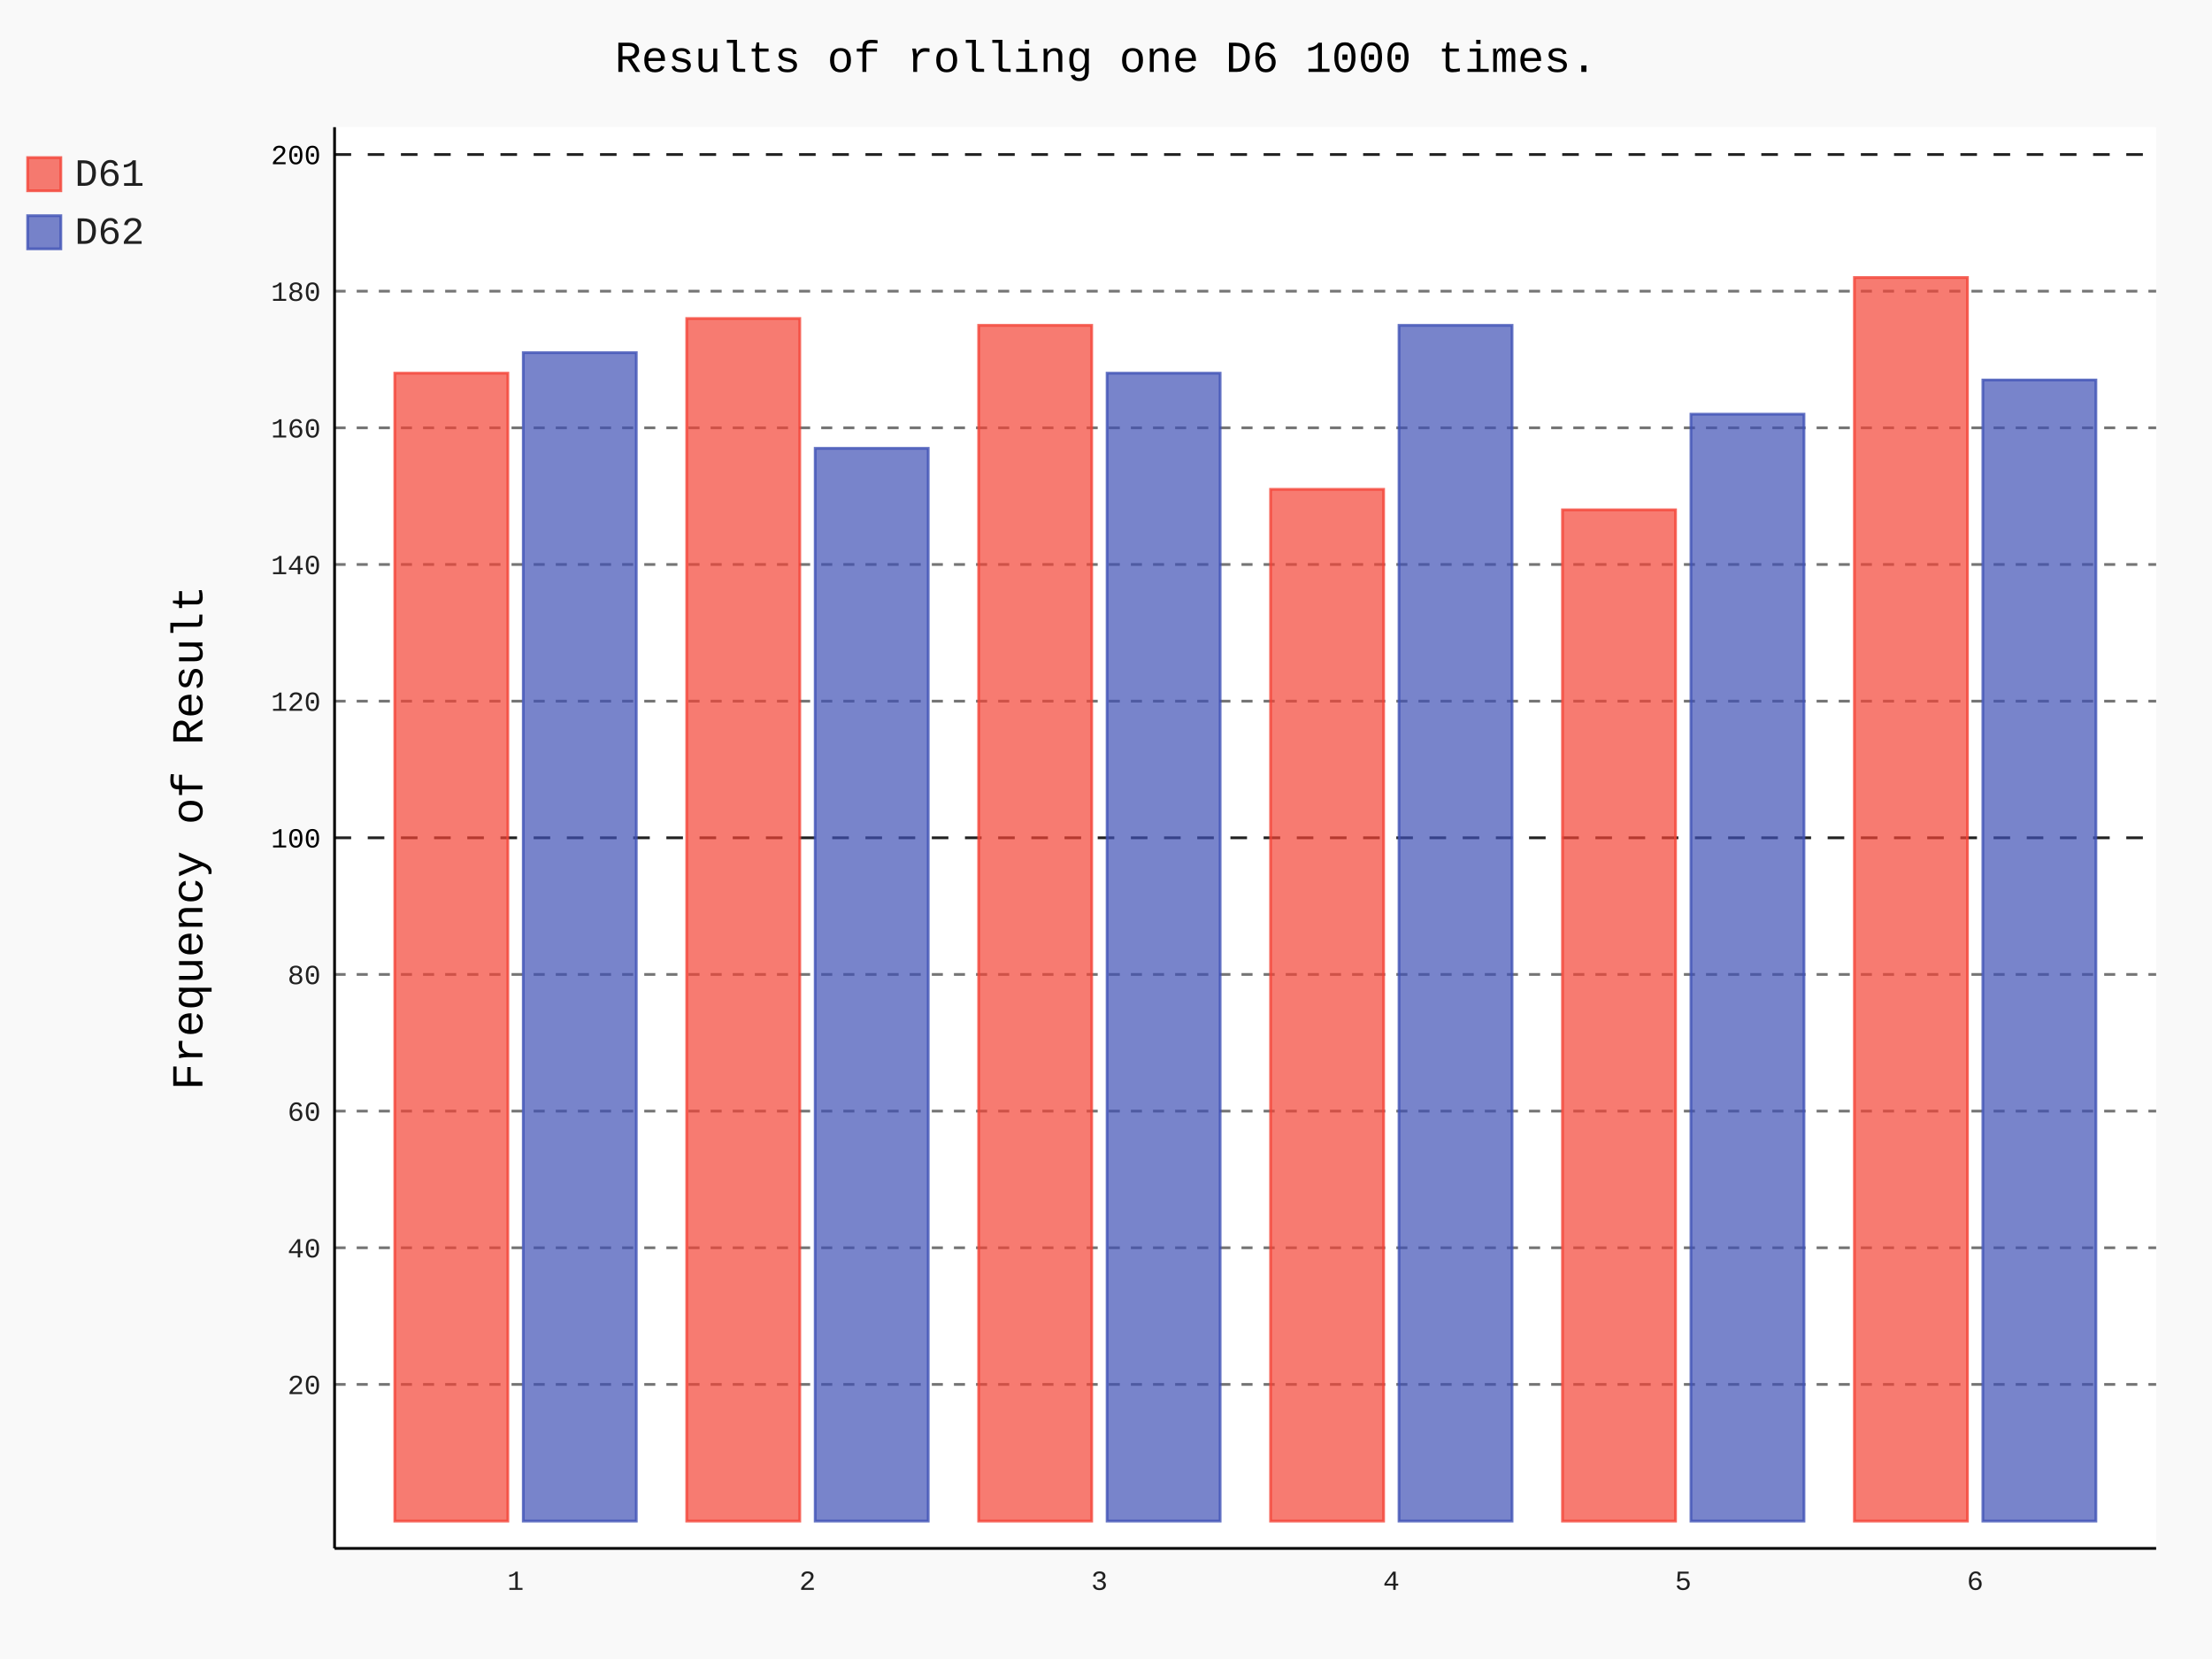
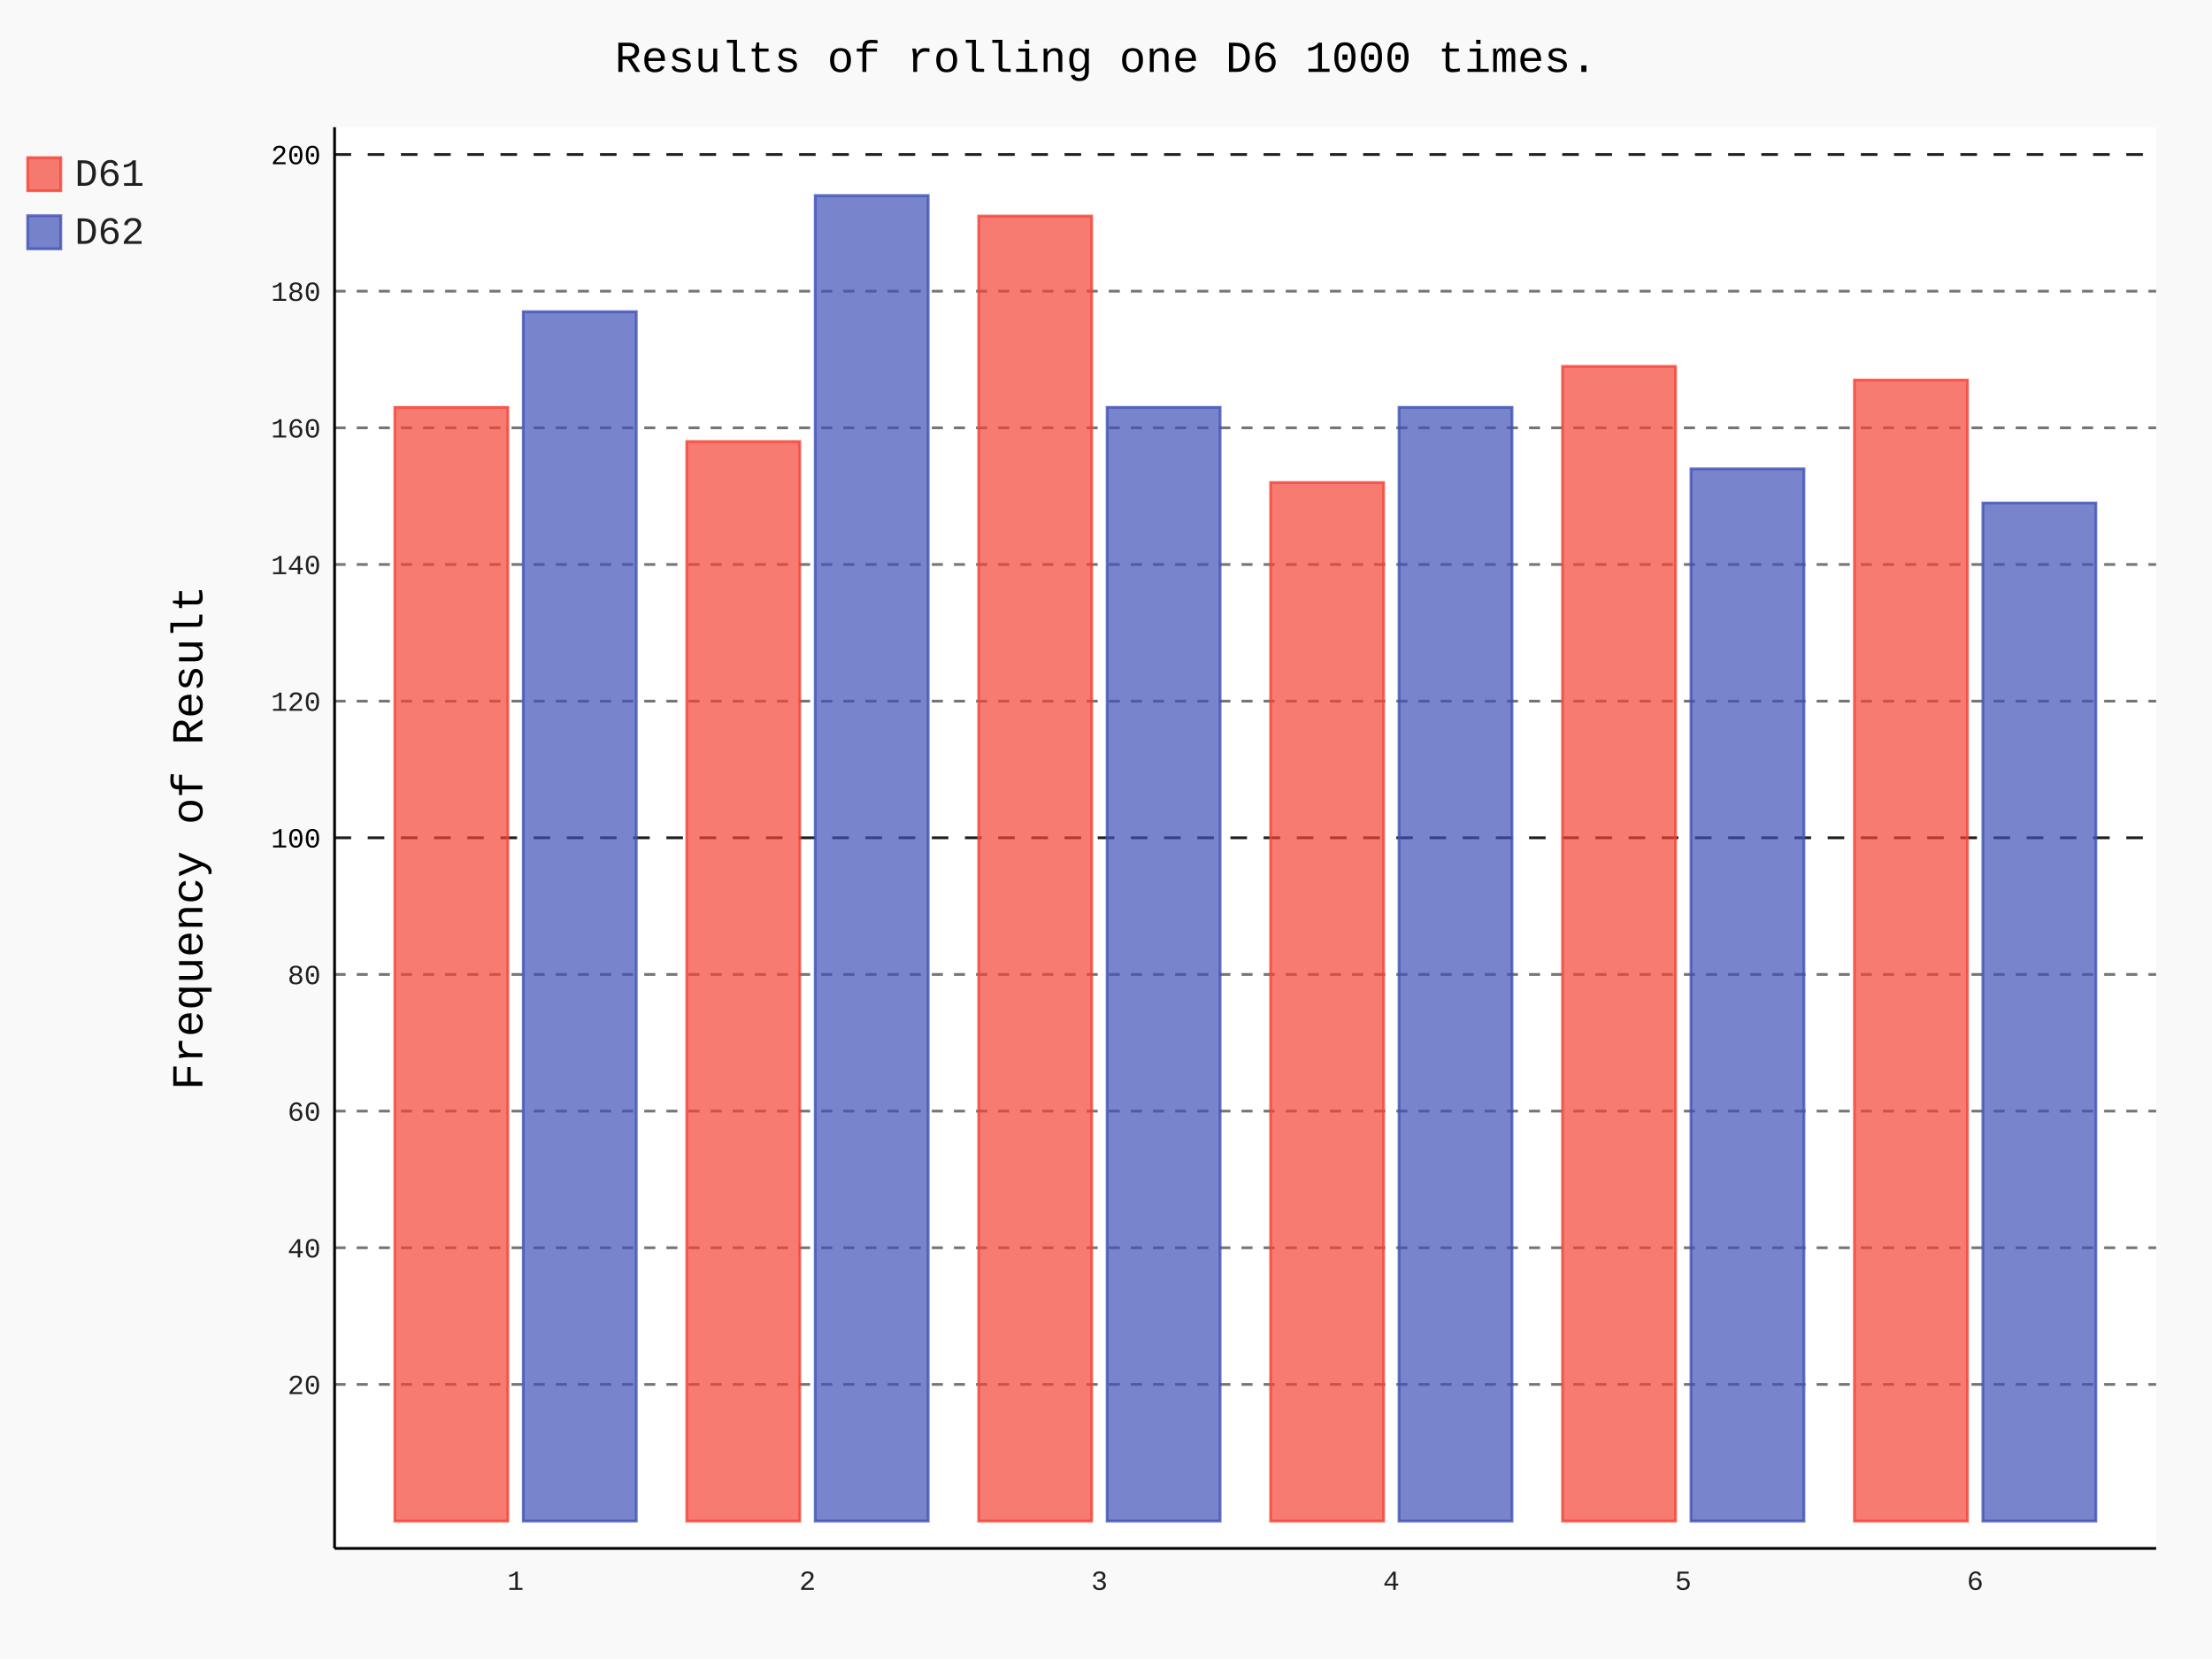
- <svg xmlns="http://www.w3.org/2000/svg" class="pygal-chart" id="chart-999b1555-48df-471d-b52f-27c7599a146e" viewBox="0 0 800 600">
+ <svg xmlns="http://www.w3.org/2000/svg" class="pygal-chart" id="chart-11a134c5-f1eb-494b-9cf9-ced42b1e153f" viewBox="0 0 800 600">
  <defs>
-     <style type="text/css">#chart-999b1555-48df-471d-b52f-27c7599a146e{-webkit-user-select:none;-webkit-font-smoothing:antialiased;font-family:Consolas,"Liberation Mono",Menlo,Courier,monospace}#chart-999b1555-48df-471d-b52f-27c7599a146e .title{font-family:Consolas,"Liberation Mono",Menlo,Courier,monospace;font-size:16px}#chart-999b1555-48df-471d-b52f-27c7599a146e .legends .legend text{font-family:Consolas,"Liberation Mono",Menlo,Courier,monospace;font-size:14px}#chart-999b1555-48df-471d-b52f-27c7599a146e .axis text{font-family:Consolas,"Liberation Mono",Menlo,Courier,monospace;font-size:10px}#chart-999b1555-48df-471d-b52f-27c7599a146e .axis text.major{font-family:Consolas,"Liberation Mono",Menlo,Courier,monospace;font-size:10px}#chart-999b1555-48df-471d-b52f-27c7599a146e .text-overlay text.value{font-family:Consolas,"Liberation Mono",Menlo,Courier,monospace;font-size:16px}#chart-999b1555-48df-471d-b52f-27c7599a146e .text-overlay text.label{font-family:Consolas,"Liberation Mono",Menlo,Courier,monospace;font-size:10px}#chart-999b1555-48df-471d-b52f-27c7599a146e .tooltip{font-family:Consolas,"Liberation Mono",Menlo,Courier,monospace;font-size:14px}#chart-999b1555-48df-471d-b52f-27c7599a146e text.no_data{font-family:Consolas,"Liberation Mono",Menlo,Courier,monospace;font-size:64px}
- #chart-999b1555-48df-471d-b52f-27c7599a146e{background-color:rgba(249,249,249,1)}#chart-999b1555-48df-471d-b52f-27c7599a146e path,#chart-999b1555-48df-471d-b52f-27c7599a146e line,#chart-999b1555-48df-471d-b52f-27c7599a146e rect,#chart-999b1555-48df-471d-b52f-27c7599a146e circle{-webkit-transition:150ms;-moz-transition:150ms;transition:150ms}#chart-999b1555-48df-471d-b52f-27c7599a146e .graph &gt; .background{fill:rgba(249,249,249,1)}#chart-999b1555-48df-471d-b52f-27c7599a146e .plot &gt; .background{fill:rgba(255,255,255,1)}#chart-999b1555-48df-471d-b52f-27c7599a146e .graph{fill:rgba(0,0,0,.87)}#chart-999b1555-48df-471d-b52f-27c7599a146e text.no_data{fill:rgba(0,0,0,1)}#chart-999b1555-48df-471d-b52f-27c7599a146e .title{fill:rgba(0,0,0,1)}#chart-999b1555-48df-471d-b52f-27c7599a146e .legends .legend text{fill:rgba(0,0,0,.87)}#chart-999b1555-48df-471d-b52f-27c7599a146e .legends .legend:hover text{fill:rgba(0,0,0,1)}#chart-999b1555-48df-471d-b52f-27c7599a146e .axis .line{stroke:rgba(0,0,0,1)}#chart-999b1555-48df-471d-b52f-27c7599a146e .axis .guide.line{stroke:rgba(0,0,0,.54)}#chart-999b1555-48df-471d-b52f-27c7599a146e .axis .major.line{stroke:rgba(0,0,0,.87)}#chart-999b1555-48df-471d-b52f-27c7599a146e .axis text.major{fill:rgba(0,0,0,1)}#chart-999b1555-48df-471d-b52f-27c7599a146e .axis.y .guides:hover .guide.line,#chart-999b1555-48df-471d-b52f-27c7599a146e .line-graph .axis.x .guides:hover .guide.line,#chart-999b1555-48df-471d-b52f-27c7599a146e .stackedline-graph .axis.x .guides:hover .guide.line,#chart-999b1555-48df-471d-b52f-27c7599a146e .xy-graph .axis.x .guides:hover .guide.line{stroke:rgba(0,0,0,1)}#chart-999b1555-48df-471d-b52f-27c7599a146e .axis .guides:hover text{fill:rgba(0,0,0,1)}#chart-999b1555-48df-471d-b52f-27c7599a146e .reactive{fill-opacity:.7;stroke-opacity:.8}#chart-999b1555-48df-471d-b52f-27c7599a146e .ci{stroke:rgba(0,0,0,.87)}#chart-999b1555-48df-471d-b52f-27c7599a146e .reactive.active,#chart-999b1555-48df-471d-b52f-27c7599a146e .active .reactive{fill-opacity:.8;stroke-opacity:.9;stroke-width:4}#chart-999b1555-48df-471d-b52f-27c7599a146e .ci .reactive.active{stroke-width:1.5}#chart-999b1555-48df-471d-b52f-27c7599a146e .series text{fill:rgba(0,0,0,1)}#chart-999b1555-48df-471d-b52f-27c7599a146e .tooltip rect{fill:rgba(255,255,255,1);stroke:rgba(0,0,0,1);-webkit-transition:opacity 150ms;-moz-transition:opacity 150ms;transition:opacity 150ms}#chart-999b1555-48df-471d-b52f-27c7599a146e .tooltip .label{fill:rgba(0,0,0,.87)}#chart-999b1555-48df-471d-b52f-27c7599a146e .tooltip .label{fill:rgba(0,0,0,.87)}#chart-999b1555-48df-471d-b52f-27c7599a146e .tooltip .legend{font-size:.8em;fill:rgba(0,0,0,.54)}#chart-999b1555-48df-471d-b52f-27c7599a146e .tooltip .x_label{font-size:.6em;fill:rgba(0,0,0,1)}#chart-999b1555-48df-471d-b52f-27c7599a146e .tooltip .xlink{font-size:.5em;text-decoration:underline}#chart-999b1555-48df-471d-b52f-27c7599a146e .tooltip .value{font-size:1.5em}#chart-999b1555-48df-471d-b52f-27c7599a146e .bound{font-size:.5em}#chart-999b1555-48df-471d-b52f-27c7599a146e .max-value{font-size:.75em;fill:rgba(0,0,0,.54)}#chart-999b1555-48df-471d-b52f-27c7599a146e .map-element{fill:rgba(255,255,255,1);stroke:rgba(0,0,0,.54) !important}#chart-999b1555-48df-471d-b52f-27c7599a146e .map-element .reactive{fill-opacity:inherit;stroke-opacity:inherit}#chart-999b1555-48df-471d-b52f-27c7599a146e .color-0,#chart-999b1555-48df-471d-b52f-27c7599a146e .color-0 a:visited{stroke:#F44336;fill:#F44336}#chart-999b1555-48df-471d-b52f-27c7599a146e .color-1,#chart-999b1555-48df-471d-b52f-27c7599a146e .color-1 a:visited{stroke:#3F51B5;fill:#3F51B5}#chart-999b1555-48df-471d-b52f-27c7599a146e .text-overlay .color-0 text{fill:black}#chart-999b1555-48df-471d-b52f-27c7599a146e .text-overlay .color-1 text{fill:black}
- #chart-999b1555-48df-471d-b52f-27c7599a146e text.no_data{text-anchor:middle}#chart-999b1555-48df-471d-b52f-27c7599a146e .guide.line{fill:none}#chart-999b1555-48df-471d-b52f-27c7599a146e .centered{text-anchor:middle}#chart-999b1555-48df-471d-b52f-27c7599a146e .title{text-anchor:middle}#chart-999b1555-48df-471d-b52f-27c7599a146e .legends .legend text{fill-opacity:1}#chart-999b1555-48df-471d-b52f-27c7599a146e .axis.x text{text-anchor:middle}#chart-999b1555-48df-471d-b52f-27c7599a146e .axis.x:not(.web) text[transform]{text-anchor:start}#chart-999b1555-48df-471d-b52f-27c7599a146e .axis.x:not(.web) text[transform].backwards{text-anchor:end}#chart-999b1555-48df-471d-b52f-27c7599a146e .axis.y text{text-anchor:end}#chart-999b1555-48df-471d-b52f-27c7599a146e .axis.y text[transform].backwards{text-anchor:start}#chart-999b1555-48df-471d-b52f-27c7599a146e .axis.y2 text{text-anchor:start}#chart-999b1555-48df-471d-b52f-27c7599a146e .axis.y2 text[transform].backwards{text-anchor:end}#chart-999b1555-48df-471d-b52f-27c7599a146e .axis .guide.line{stroke-dasharray:4,4}#chart-999b1555-48df-471d-b52f-27c7599a146e .axis .major.guide.line{stroke-dasharray:6,6}#chart-999b1555-48df-471d-b52f-27c7599a146e .horizontal .axis.y .guide.line,#chart-999b1555-48df-471d-b52f-27c7599a146e .horizontal .axis.y2 .guide.line,#chart-999b1555-48df-471d-b52f-27c7599a146e .vertical .axis.x .guide.line{opacity:0}#chart-999b1555-48df-471d-b52f-27c7599a146e .horizontal .axis.always_show .guide.line,#chart-999b1555-48df-471d-b52f-27c7599a146e .vertical .axis.always_show .guide.line{opacity:1 !important}#chart-999b1555-48df-471d-b52f-27c7599a146e .axis.y .guides:hover .guide.line,#chart-999b1555-48df-471d-b52f-27c7599a146e .axis.y2 .guides:hover .guide.line,#chart-999b1555-48df-471d-b52f-27c7599a146e .axis.x .guides:hover .guide.line{opacity:1}#chart-999b1555-48df-471d-b52f-27c7599a146e .axis .guides:hover text{opacity:1}#chart-999b1555-48df-471d-b52f-27c7599a146e .nofill{fill:none}#chart-999b1555-48df-471d-b52f-27c7599a146e .subtle-fill{fill-opacity:.2}#chart-999b1555-48df-471d-b52f-27c7599a146e .dot{stroke-width:1px;fill-opacity:1}#chart-999b1555-48df-471d-b52f-27c7599a146e .dot.active{stroke-width:5px}#chart-999b1555-48df-471d-b52f-27c7599a146e .dot.negative{fill:transparent}#chart-999b1555-48df-471d-b52f-27c7599a146e text,#chart-999b1555-48df-471d-b52f-27c7599a146e tspan{stroke:none !important}#chart-999b1555-48df-471d-b52f-27c7599a146e .series text.active{opacity:1}#chart-999b1555-48df-471d-b52f-27c7599a146e .tooltip rect{fill-opacity:.95;stroke-width:.5}#chart-999b1555-48df-471d-b52f-27c7599a146e .tooltip text{fill-opacity:1}#chart-999b1555-48df-471d-b52f-27c7599a146e .showable{visibility:hidden}#chart-999b1555-48df-471d-b52f-27c7599a146e .showable.shown{visibility:visible}#chart-999b1555-48df-471d-b52f-27c7599a146e .gauge-background{fill:rgba(229,229,229,1);stroke:none}#chart-999b1555-48df-471d-b52f-27c7599a146e .bg-lines{stroke:rgba(249,249,249,1);stroke-width:2px}</style>
+     <style type="text/css">#chart-11a134c5-f1eb-494b-9cf9-ced42b1e153f{-webkit-user-select:none;-webkit-font-smoothing:antialiased;font-family:Consolas,"Liberation Mono",Menlo,Courier,monospace}#chart-11a134c5-f1eb-494b-9cf9-ced42b1e153f .title{font-family:Consolas,"Liberation Mono",Menlo,Courier,monospace;font-size:16px}#chart-11a134c5-f1eb-494b-9cf9-ced42b1e153f .legends .legend text{font-family:Consolas,"Liberation Mono",Menlo,Courier,monospace;font-size:14px}#chart-11a134c5-f1eb-494b-9cf9-ced42b1e153f .axis text{font-family:Consolas,"Liberation Mono",Menlo,Courier,monospace;font-size:10px}#chart-11a134c5-f1eb-494b-9cf9-ced42b1e153f .axis text.major{font-family:Consolas,"Liberation Mono",Menlo,Courier,monospace;font-size:10px}#chart-11a134c5-f1eb-494b-9cf9-ced42b1e153f .text-overlay text.value{font-family:Consolas,"Liberation Mono",Menlo,Courier,monospace;font-size:16px}#chart-11a134c5-f1eb-494b-9cf9-ced42b1e153f .text-overlay text.label{font-family:Consolas,"Liberation Mono",Menlo,Courier,monospace;font-size:10px}#chart-11a134c5-f1eb-494b-9cf9-ced42b1e153f .tooltip{font-family:Consolas,"Liberation Mono",Menlo,Courier,monospace;font-size:14px}#chart-11a134c5-f1eb-494b-9cf9-ced42b1e153f text.no_data{font-family:Consolas,"Liberation Mono",Menlo,Courier,monospace;font-size:64px}
+ #chart-11a134c5-f1eb-494b-9cf9-ced42b1e153f{background-color:rgba(249,249,249,1)}#chart-11a134c5-f1eb-494b-9cf9-ced42b1e153f path,#chart-11a134c5-f1eb-494b-9cf9-ced42b1e153f line,#chart-11a134c5-f1eb-494b-9cf9-ced42b1e153f rect,#chart-11a134c5-f1eb-494b-9cf9-ced42b1e153f circle{-webkit-transition:150ms;-moz-transition:150ms;transition:150ms}#chart-11a134c5-f1eb-494b-9cf9-ced42b1e153f .graph &gt; .background{fill:rgba(249,249,249,1)}#chart-11a134c5-f1eb-494b-9cf9-ced42b1e153f .plot &gt; .background{fill:rgba(255,255,255,1)}#chart-11a134c5-f1eb-494b-9cf9-ced42b1e153f .graph{fill:rgba(0,0,0,.87)}#chart-11a134c5-f1eb-494b-9cf9-ced42b1e153f text.no_data{fill:rgba(0,0,0,1)}#chart-11a134c5-f1eb-494b-9cf9-ced42b1e153f .title{fill:rgba(0,0,0,1)}#chart-11a134c5-f1eb-494b-9cf9-ced42b1e153f .legends .legend text{fill:rgba(0,0,0,.87)}#chart-11a134c5-f1eb-494b-9cf9-ced42b1e153f .legends .legend:hover text{fill:rgba(0,0,0,1)}#chart-11a134c5-f1eb-494b-9cf9-ced42b1e153f .axis .line{stroke:rgba(0,0,0,1)}#chart-11a134c5-f1eb-494b-9cf9-ced42b1e153f .axis .guide.line{stroke:rgba(0,0,0,.54)}#chart-11a134c5-f1eb-494b-9cf9-ced42b1e153f .axis .major.line{stroke:rgba(0,0,0,.87)}#chart-11a134c5-f1eb-494b-9cf9-ced42b1e153f .axis text.major{fill:rgba(0,0,0,1)}#chart-11a134c5-f1eb-494b-9cf9-ced42b1e153f .axis.y .guides:hover .guide.line,#chart-11a134c5-f1eb-494b-9cf9-ced42b1e153f .line-graph .axis.x .guides:hover .guide.line,#chart-11a134c5-f1eb-494b-9cf9-ced42b1e153f .stackedline-graph .axis.x .guides:hover .guide.line,#chart-11a134c5-f1eb-494b-9cf9-ced42b1e153f .xy-graph .axis.x .guides:hover .guide.line{stroke:rgba(0,0,0,1)}#chart-11a134c5-f1eb-494b-9cf9-ced42b1e153f .axis .guides:hover text{fill:rgba(0,0,0,1)}#chart-11a134c5-f1eb-494b-9cf9-ced42b1e153f .reactive{fill-opacity:.7;stroke-opacity:.8}#chart-11a134c5-f1eb-494b-9cf9-ced42b1e153f .ci{stroke:rgba(0,0,0,.87)}#chart-11a134c5-f1eb-494b-9cf9-ced42b1e153f .reactive.active,#chart-11a134c5-f1eb-494b-9cf9-ced42b1e153f .active .reactive{fill-opacity:.8;stroke-opacity:.9;stroke-width:4}#chart-11a134c5-f1eb-494b-9cf9-ced42b1e153f .ci .reactive.active{stroke-width:1.5}#chart-11a134c5-f1eb-494b-9cf9-ced42b1e153f .series text{fill:rgba(0,0,0,1)}#chart-11a134c5-f1eb-494b-9cf9-ced42b1e153f .tooltip rect{fill:rgba(255,255,255,1);stroke:rgba(0,0,0,1);-webkit-transition:opacity 150ms;-moz-transition:opacity 150ms;transition:opacity 150ms}#chart-11a134c5-f1eb-494b-9cf9-ced42b1e153f .tooltip .label{fill:rgba(0,0,0,.87)}#chart-11a134c5-f1eb-494b-9cf9-ced42b1e153f .tooltip .label{fill:rgba(0,0,0,.87)}#chart-11a134c5-f1eb-494b-9cf9-ced42b1e153f .tooltip .legend{font-size:.8em;fill:rgba(0,0,0,.54)}#chart-11a134c5-f1eb-494b-9cf9-ced42b1e153f .tooltip .x_label{font-size:.6em;fill:rgba(0,0,0,1)}#chart-11a134c5-f1eb-494b-9cf9-ced42b1e153f .tooltip .xlink{font-size:.5em;text-decoration:underline}#chart-11a134c5-f1eb-494b-9cf9-ced42b1e153f .tooltip .value{font-size:1.5em}#chart-11a134c5-f1eb-494b-9cf9-ced42b1e153f .bound{font-size:.5em}#chart-11a134c5-f1eb-494b-9cf9-ced42b1e153f .max-value{font-size:.75em;fill:rgba(0,0,0,.54)}#chart-11a134c5-f1eb-494b-9cf9-ced42b1e153f .map-element{fill:rgba(255,255,255,1);stroke:rgba(0,0,0,.54) !important}#chart-11a134c5-f1eb-494b-9cf9-ced42b1e153f .map-element .reactive{fill-opacity:inherit;stroke-opacity:inherit}#chart-11a134c5-f1eb-494b-9cf9-ced42b1e153f .color-0,#chart-11a134c5-f1eb-494b-9cf9-ced42b1e153f .color-0 a:visited{stroke:#F44336;fill:#F44336}#chart-11a134c5-f1eb-494b-9cf9-ced42b1e153f .color-1,#chart-11a134c5-f1eb-494b-9cf9-ced42b1e153f .color-1 a:visited{stroke:#3F51B5;fill:#3F51B5}#chart-11a134c5-f1eb-494b-9cf9-ced42b1e153f .text-overlay .color-0 text{fill:black}#chart-11a134c5-f1eb-494b-9cf9-ced42b1e153f .text-overlay .color-1 text{fill:black}
+ #chart-11a134c5-f1eb-494b-9cf9-ced42b1e153f text.no_data{text-anchor:middle}#chart-11a134c5-f1eb-494b-9cf9-ced42b1e153f .guide.line{fill:none}#chart-11a134c5-f1eb-494b-9cf9-ced42b1e153f .centered{text-anchor:middle}#chart-11a134c5-f1eb-494b-9cf9-ced42b1e153f .title{text-anchor:middle}#chart-11a134c5-f1eb-494b-9cf9-ced42b1e153f .legends .legend text{fill-opacity:1}#chart-11a134c5-f1eb-494b-9cf9-ced42b1e153f .axis.x text{text-anchor:middle}#chart-11a134c5-f1eb-494b-9cf9-ced42b1e153f .axis.x:not(.web) text[transform]{text-anchor:start}#chart-11a134c5-f1eb-494b-9cf9-ced42b1e153f .axis.x:not(.web) text[transform].backwards{text-anchor:end}#chart-11a134c5-f1eb-494b-9cf9-ced42b1e153f .axis.y text{text-anchor:end}#chart-11a134c5-f1eb-494b-9cf9-ced42b1e153f .axis.y text[transform].backwards{text-anchor:start}#chart-11a134c5-f1eb-494b-9cf9-ced42b1e153f .axis.y2 text{text-anchor:start}#chart-11a134c5-f1eb-494b-9cf9-ced42b1e153f .axis.y2 text[transform].backwards{text-anchor:end}#chart-11a134c5-f1eb-494b-9cf9-ced42b1e153f .axis .guide.line{stroke-dasharray:4,4}#chart-11a134c5-f1eb-494b-9cf9-ced42b1e153f .axis .major.guide.line{stroke-dasharray:6,6}#chart-11a134c5-f1eb-494b-9cf9-ced42b1e153f .horizontal .axis.y .guide.line,#chart-11a134c5-f1eb-494b-9cf9-ced42b1e153f .horizontal .axis.y2 .guide.line,#chart-11a134c5-f1eb-494b-9cf9-ced42b1e153f .vertical .axis.x .guide.line{opacity:0}#chart-11a134c5-f1eb-494b-9cf9-ced42b1e153f .horizontal .axis.always_show .guide.line,#chart-11a134c5-f1eb-494b-9cf9-ced42b1e153f .vertical .axis.always_show .guide.line{opacity:1 !important}#chart-11a134c5-f1eb-494b-9cf9-ced42b1e153f .axis.y .guides:hover .guide.line,#chart-11a134c5-f1eb-494b-9cf9-ced42b1e153f .axis.y2 .guides:hover .guide.line,#chart-11a134c5-f1eb-494b-9cf9-ced42b1e153f .axis.x .guides:hover .guide.line{opacity:1}#chart-11a134c5-f1eb-494b-9cf9-ced42b1e153f .axis .guides:hover text{opacity:1}#chart-11a134c5-f1eb-494b-9cf9-ced42b1e153f .nofill{fill:none}#chart-11a134c5-f1eb-494b-9cf9-ced42b1e153f .subtle-fill{fill-opacity:.2}#chart-11a134c5-f1eb-494b-9cf9-ced42b1e153f .dot{stroke-width:1px;fill-opacity:1}#chart-11a134c5-f1eb-494b-9cf9-ced42b1e153f .dot.active{stroke-width:5px}#chart-11a134c5-f1eb-494b-9cf9-ced42b1e153f .dot.negative{fill:transparent}#chart-11a134c5-f1eb-494b-9cf9-ced42b1e153f text,#chart-11a134c5-f1eb-494b-9cf9-ced42b1e153f tspan{stroke:none !important}#chart-11a134c5-f1eb-494b-9cf9-ced42b1e153f .series text.active{opacity:1}#chart-11a134c5-f1eb-494b-9cf9-ced42b1e153f .tooltip rect{fill-opacity:.95;stroke-width:.5}#chart-11a134c5-f1eb-494b-9cf9-ced42b1e153f .tooltip text{fill-opacity:1}#chart-11a134c5-f1eb-494b-9cf9-ced42b1e153f .showable{visibility:hidden}#chart-11a134c5-f1eb-494b-9cf9-ced42b1e153f .showable.shown{visibility:visible}#chart-11a134c5-f1eb-494b-9cf9-ced42b1e153f .gauge-background{fill:rgba(229,229,229,1);stroke:none}#chart-11a134c5-f1eb-494b-9cf9-ced42b1e153f .bg-lines{stroke:rgba(249,249,249,1);stroke-width:2px}</style>
  </defs>
  <g class="graph bar-graph vertical">
    <rect class="background" height="600" width="800" x="0" y="0" />
    <g class="plot" transform="translate(121, 46)">
      <rect class="background" height="514" width="658.8" x="0" y="0" />
      <g class="axis y always_show">
        <path class="line" d="M0 514 h658.8" />
        <g class="guides">
          <path class="guide line" d="M0 454.692 h658.8" />
          <text class="" x="-5" y="458.192">20</text>
        </g>
        <g class="guides">
          <path class="guide line" d="M0 405.269 h658.8" />
          <text class="" x="-5" y="408.769">40</text>
        </g>
        <g class="guides">
          <path class="guide line" d="M0 355.846 h658.8" />
          <text class="" x="-5" y="359.346">60</text>
        </g>
        <g class="guides">
          <path class="guide line" d="M0 306.423 h658.8" />
          <text class="" x="-5" y="309.923">80</text>
        </g>
        <g class="guides">
          <path class="major guide line" d="M0 257 h658.8" />
          <text class="major" x="-5" y="260.5">100</text>
        </g>
        <g class="guides">
          <path class="guide line" d="M0 207.577 h658.8" />
          <text class="" x="-5" y="211.077">120</text>
        </g>
        <g class="guides">
          <path class="guide line" d="M0 158.154 h658.8" />
          <text class="" x="-5" y="161.654">140</text>
        </g>
        <g class="guides">
          <path class="guide line" d="M0 108.731 h658.8" />
          <text class="" x="-5" y="112.231">160</text>
        </g>
        <g class="guides">
          <path class="guide line" d="M0 59.308 h658.8" />
          <text class="" x="-5" y="62.808">180</text>
        </g>
        <g class="guides">
          <path class="major guide line" d="M0 9.885 h658.8" />
          <text class="major" x="-5" y="13.385">200</text>
        </g>
      </g>
      <g class="axis x">
        <path class="line" d="M0 0 v514" />
        <g class="guides">
          <path class="guide line" d="M65.458 0 v514" />
          <text class="" x="65.458" y="529.0">1</text>
        </g>
        <g class="guides">
          <path class="guide line" d="M171.035 0 v514" />
          <text class="" x="171.035" y="529.0">2</text>
        </g>
        <g class="guides">
          <path class="guide line" d="M276.612 0 v514" />
          <text class="" x="276.612" y="529.0">3</text>
        </g>
        <g class="guides">
          <path class="guide line" d="M382.188 0 v514" />
          <text class="" x="382.188" y="529.0">4</text>
        </g>
        <g class="guides">
          <path class="guide line" d="M487.765 0 v514" />
          <text class="" x="487.765" y="529.0">5</text>
        </g>
        <g class="guides">
          <path class="guide line" d="M593.342 0 v514" />
          <text class="" x="593.342" y="529.0">6</text>
        </g>
      </g>
      <g class="series serie-0 color-0">
        <g class="bars">
          <g class="bar">
-             <rect class="rect reactive tooltip-trigger" height="415.154" rx="0" ry="0" width="40.879" x="21.791" y="88.962" />
+             <rect class="rect reactive tooltip-trigger" height="402.798" rx="0" ry="0" width="40.879" x="21.791" y="101.317" />
          </g>
          <g class="bar">
-             <rect class="rect reactive tooltip-trigger" height="434.923" rx="0" ry="0" width="40.879" x="127.368" y="69.192" />
+             <rect class="rect reactive tooltip-trigger" height="390.442" rx="0" ry="0" width="40.879" x="127.368" y="113.673" />
          </g>
          <g class="bar">
-             <rect class="rect reactive tooltip-trigger" height="432.452" rx="0" ry="0" width="40.879" x="232.945" y="71.663" />
+             <rect class="rect reactive tooltip-trigger" height="471.99" rx="0" ry="0" width="40.879" x="232.945" y="32.125" />
          </g>
          <g class="bar">
-             <rect class="rect reactive tooltip-trigger" height="373.144" rx="0" ry="0" width="40.879" x="338.522" y="130.971" />
+             <rect class="rect reactive tooltip-trigger" height="375.615" rx="0" ry="0" width="40.879" x="338.522" y="128.5" />
          </g>
          <g class="bar">
-             <rect class="rect reactive tooltip-trigger" height="365.731" rx="0" ry="0" width="40.879" x="444.099" y="138.385" />
+             <rect class="rect reactive tooltip-trigger" height="417.625" rx="0" ry="0" width="40.879" x="444.099" y="86.49" />
          </g>
          <g class="bar">
-             <rect class="rect reactive tooltip-trigger" height="449.75" rx="0" ry="0" width="40.879" x="549.676" y="54.365" />
+             <rect class="rect reactive tooltip-trigger" height="412.683" rx="0" ry="0" width="40.879" x="549.676" y="91.433" />
          </g>
        </g>
      </g>
      <g class="series serie-1 color-1">
        <g class="bars">
          <g class="bar">
-             <rect class="rect reactive tooltip-trigger" height="422.567" rx="0" ry="0" width="40.879" x="68.245" y="81.548" />
+             <rect class="rect reactive tooltip-trigger" height="437.394" rx="0" ry="0" width="40.879" x="68.245" y="66.721" />
          </g>
          <g class="bar">
-             <rect class="rect reactive tooltip-trigger" height="387.971" rx="0" ry="0" width="40.879" x="173.822" y="116.144" />
+             <rect class="rect reactive tooltip-trigger" height="479.404" rx="0" ry="0" width="40.879" x="173.822" y="24.712" />
          </g>
          <g class="bar">
-             <rect class="rect reactive tooltip-trigger" height="415.154" rx="0" ry="0" width="40.879" x="279.399" y="88.962" />
+             <rect class="rect reactive tooltip-trigger" height="402.798" rx="0" ry="0" width="40.879" x="279.399" y="101.317" />
          </g>
          <g class="bar">
-             <rect class="rect reactive tooltip-trigger" height="432.452" rx="0" ry="0" width="40.879" x="384.976" y="71.663" />
+             <rect class="rect reactive tooltip-trigger" height="402.798" rx="0" ry="0" width="40.879" x="384.976" y="101.317" />
          </g>
          <g class="bar">
-             <rect class="rect reactive tooltip-trigger" height="400.327" rx="0" ry="0" width="40.879" x="490.553" y="103.788" />
+             <rect class="rect reactive tooltip-trigger" height="380.558" rx="0" ry="0" width="40.879" x="490.553" y="123.558" />
          </g>
          <g class="bar">
-             <rect class="rect reactive tooltip-trigger" height="412.683" rx="0" ry="0" width="40.879" x="596.13" y="91.433" />
+             <rect class="rect reactive tooltip-trigger" height="368.202" rx="0" ry="0" width="40.879" x="596.13" y="135.913" />
          </g>
        </g>
      </g>
    </g>
    <g class="titles">
      <text class="title plot_title" x="400.0" y="26">Results of rolling one D6 1000 times.</text>
      <text class="title" transform="rotate(-90 47.2 303)" x="47.2" y="329.0">Frequency of Result</text>
    </g>
    <g class="plot overlay" transform="translate(121, 46)">
      <g class="series serie-0 color-0" />
      <g class="series serie-1 color-1" />
    </g>
    <g class="plot text-overlay" transform="translate(121, 46)">
      <g class="series serie-0 color-0" />
      <g class="series serie-1 color-1" />
    </g>
    <g class="plot tooltip-overlay" transform="translate(121, 46)">
      <g class="tooltip" style="opacity: 0" transform="translate(0 0)">
        <rect class="tooltip-box" height="0" rx="0" ry="0" width="0" />
        <g class="text" />
      </g>
    </g>
    <g class="legends" transform="translate(10, 56)">
      <g class="legend reactive activate-serie" id="activate-serie-0">
        <rect class="color-0 reactive" height="12" width="12" x="0.0" y="1.0" />
        <text x="17.0" y="11.2">D61</text>
      </g>
      <g class="legend reactive activate-serie" id="activate-serie-1">
        <rect class="color-1 reactive" height="12" width="12" x="0.0" y="22.0" />
        <text x="17.0" y="32.2">D62</text>
      </g>
    </g>
    <g class="legends" transform="translate(790, 56)" />
  </g>
</svg>
